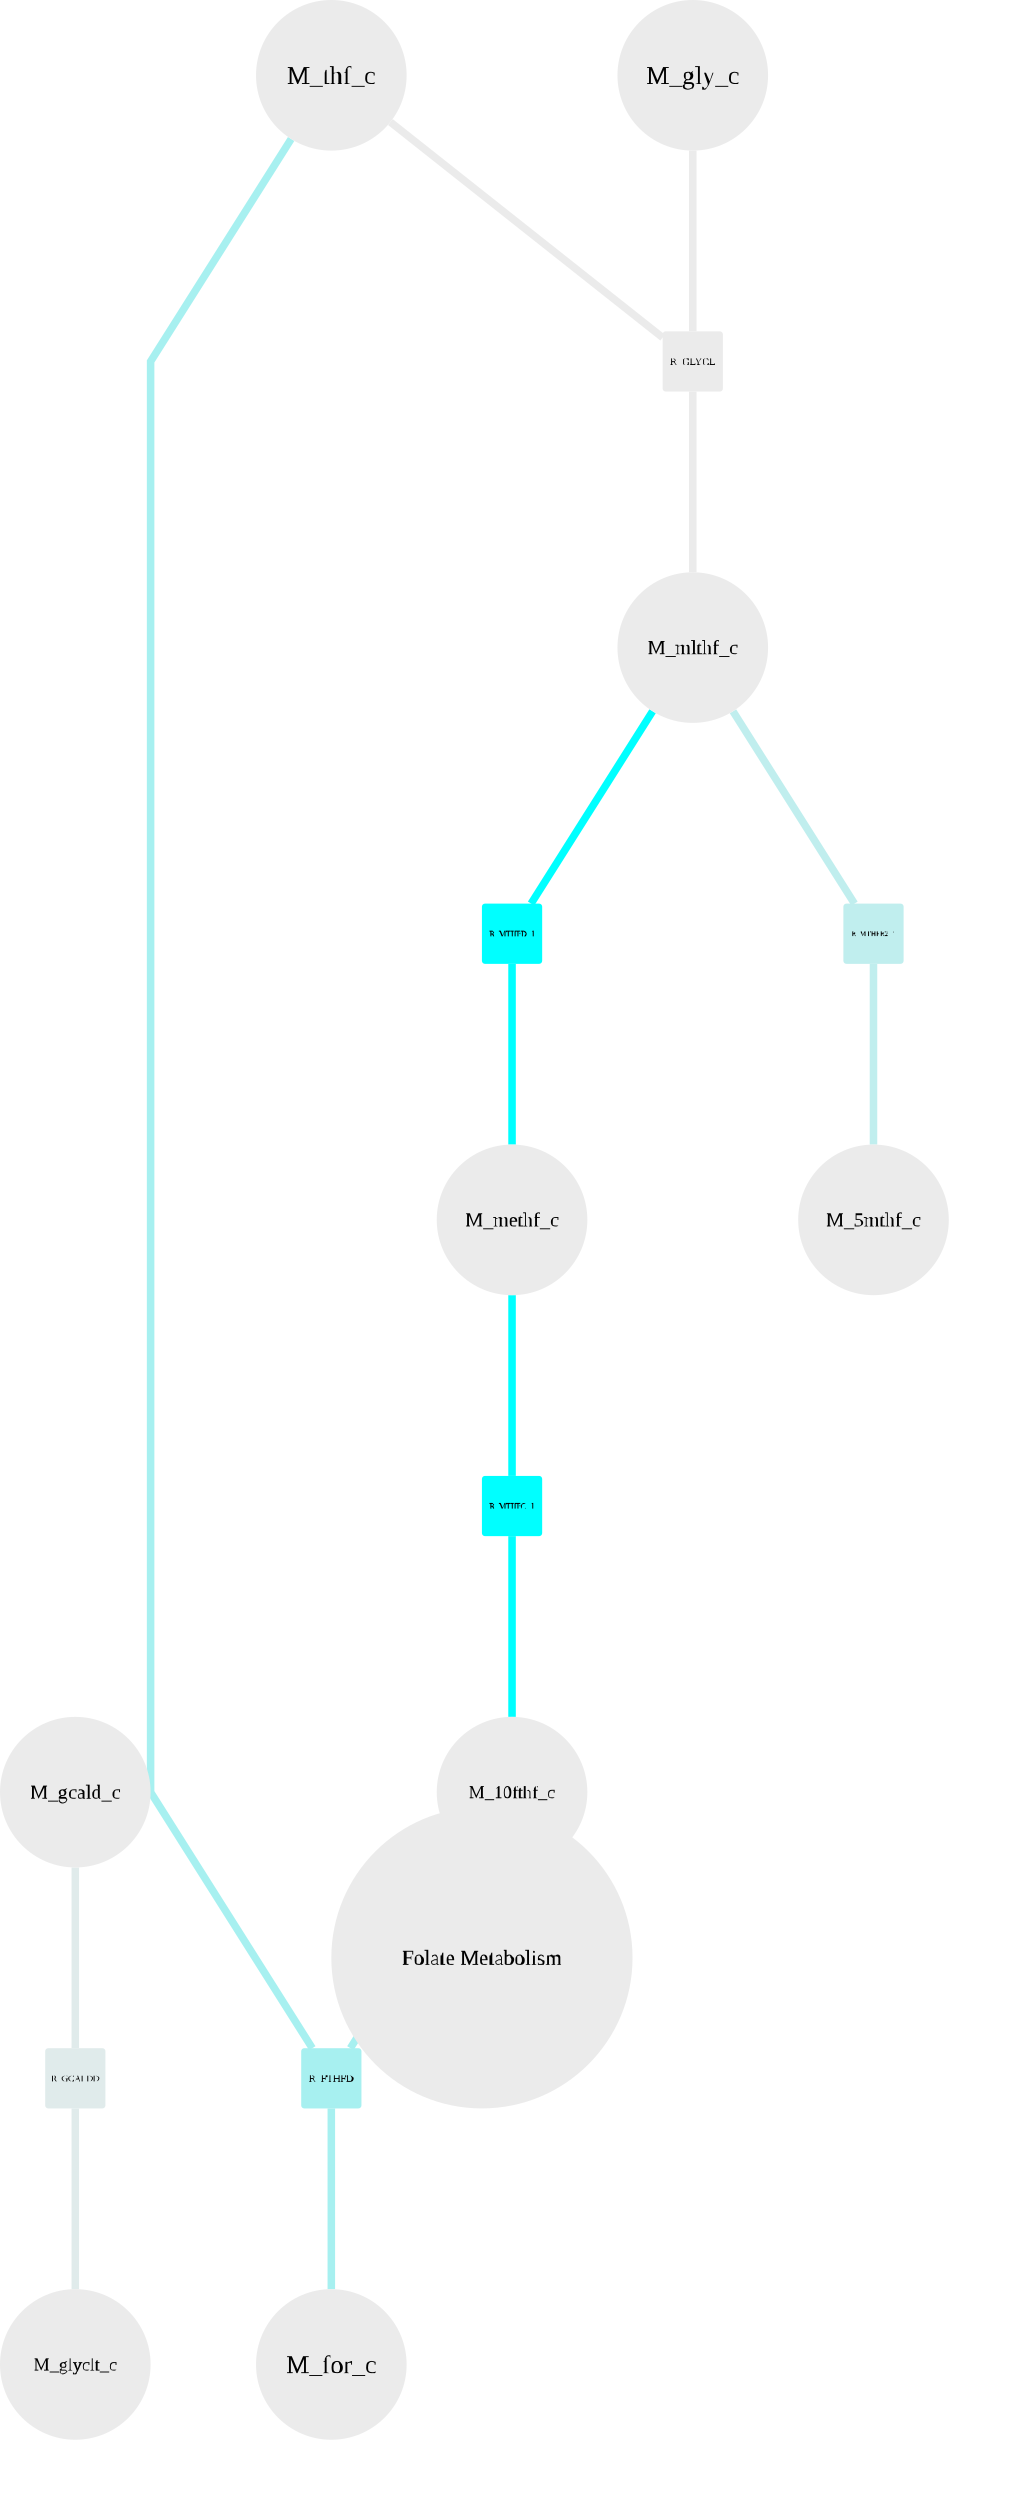
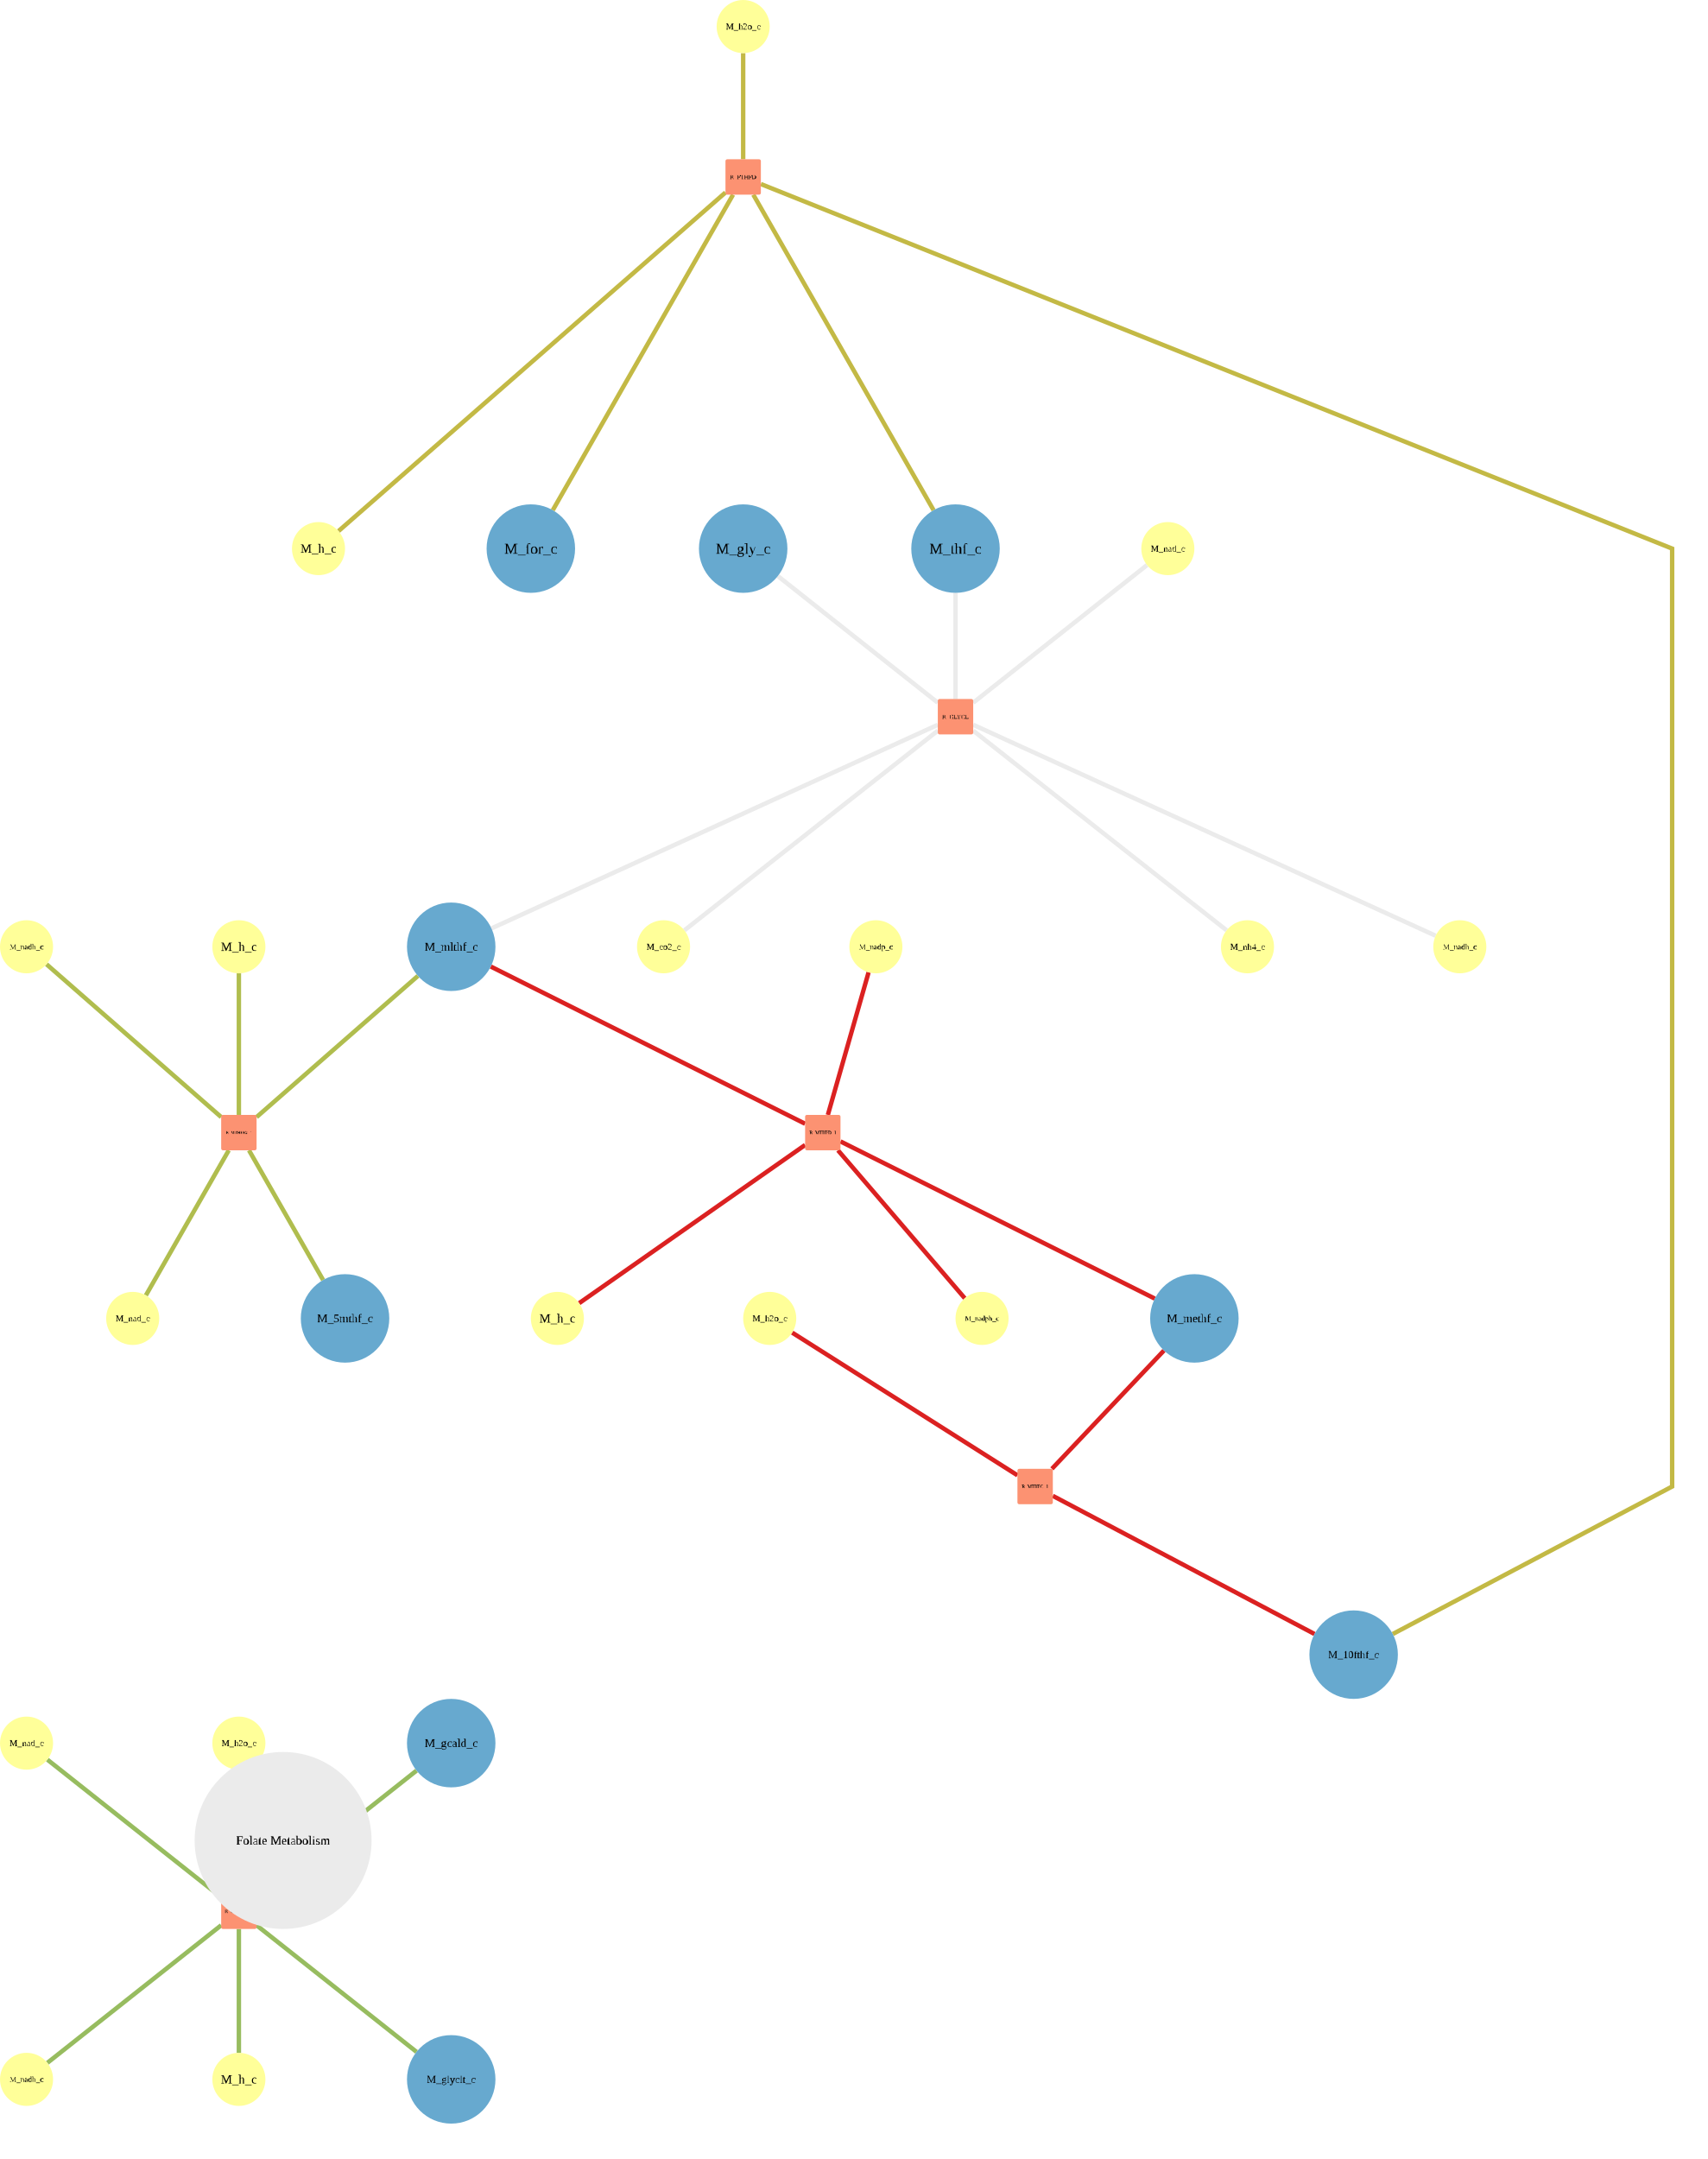
- <svg xmlns="http://www.w3.org/2000/svg" width="16.75" height="41.5" viewbox="0 0 26.75 51.5" version="1.1">
-   <rect width="16.75" height="41.5" fill="rgb(255,255,255)" />
-   <g desc="Graph" transform="translate(8,32.5) scale(1,-1)">
+ <svg xmlns="http://www.w3.org/2000/svg" width="48.25" height="61" viewbox="0 0 58.25 71" version="1.1">
+   <rect width="48.25" height="61" fill="rgb(255,255,255)" />
+   <g desc="Graph" transform="translate(8,52) scale(1,-1)">
    <g id="Edges" desc="This is the group of edges">
      <g id="0">
-         <path d="M -2.816,-1.5 L -5.5,2.75 -5.5,26.5 -3.167,30.193" fill="none" stroke-width="0.125" stroke-opacity="1" stroke="rgb(167,240,240)" />
+         <path d="M 12.5,46.562 L 1.564,36.994" fill="none" stroke-width="0.125" stroke-opacity="1" stroke="rgb(195,185,69)" />
      </g>
      <g id="1">
-         <path d="M -1.52,30.474 L 3,26.896" fill="none" stroke-width="0.125" stroke-opacity="1" stroke="rgb(235,235,235)" />
+         <path d="M 13,50.5 L 13,47.5" fill="none" stroke-width="0.125" stroke-opacity="1" stroke="rgb(195,185,69)" />
      </g>
      <g id="2">
-         <path d="M 3.5,26 L 3.5,23" fill="none" stroke-width="0.125" stroke-opacity="1" stroke="rgb(235,235,235)" />
+         <path d="M -6.686,24.756 L -1.75,20.438" fill="none" stroke-width="0.125" stroke-opacity="1" stroke="rgb(176,189,78)" />
      </g>
      <g id="3">
-         <path d="M 4.167,20.693 L 6.184,17.5" fill="none" stroke-width="0.125" stroke-opacity="1" stroke="rgb(192,238,238)" />
+         <path d="M -1.536,19.5 L -3.878,15.401" fill="none" stroke-width="0.125" stroke-opacity="1" stroke="rgb(176,189,78)" />
      </g>
      <g id="4">
-         <path d="M 0.5,7 L 0.5,4" fill="none" stroke-width="0.125" stroke-opacity="1" stroke="rgb(0,255,255)" />
+         <path d="M -1.25,24.5 L -1.25,20.5" fill="none" stroke-width="0.125" stroke-opacity="1" stroke="rgb(176,189,78)" />
      </g>
      <g id="5">
-         <path d="M -0.167,1.693 L -2.184,-1.5" fill="none" stroke-width="0.125" stroke-opacity="1" stroke="rgb(167,240,240)" />
+         <path d="M 16.544,24.529 L 15.393,20.5" fill="none" stroke-width="0.125" stroke-opacity="1" stroke="rgb(219,33,33)" />
      </g>
      <g id="6">
-         <path d="M 0.5,16.5 L 0.5,13.5" fill="none" stroke-width="0.125" stroke-opacity="1" stroke="rgb(0,255,255)" />
+         <path d="M 14.75,19.65 L 8.364,15.18" fill="none" stroke-width="0.125" stroke-opacity="1" stroke="rgb(219,33,33)" />
      </g>
      <g id="7">
-         <path d="M 0.5,11 L 0.5,8" fill="none" stroke-width="0.125" stroke-opacity="1" stroke="rgb(0,255,255)" />
+         <path d="M 15.679,19.5 L 19.262,15.319" fill="none" stroke-width="0.125" stroke-opacity="1" stroke="rgb(219,33,33)" />
      </g>
      <g id="8">
-         <path d="M -6.75,1.5 L -6.75,-1.5" fill="none" stroke-width="0.125" stroke-opacity="1" stroke="rgb(224,235,235)" />
+         <path d="M 14.384,14.349 L 20.75,10.317" fill="none" stroke-width="0.125" stroke-opacity="1" stroke="rgb(219,33,33)" />
      </g>
      <g id="9">
-         <path d="M 6.5,16.5 L 6.5,13.5" fill="none" stroke-width="0.125" stroke-opacity="1" stroke="rgb(192,238,238)" />
+         <path d="M 5.868,24.691 L 14.75,20.25" fill="none" stroke-width="0.125" stroke-opacity="1" stroke="rgb(219,33,33)" />
      </g>
      <g id="10">
-         <path d="M -2.5,-2.5 L -2.5,-5.5" fill="none" stroke-width="0.125" stroke-opacity="1" stroke="rgb(167,240,240)" />
+         <path d="M -0.75,-2.396 L 3.77,-5.974" fill="none" stroke-width="0.125" stroke-opacity="1" stroke="rgb(151,188,95)" />
      </g>
      <g id="11">
-         <path d="M 3.5,30 L 3.5,27" fill="none" stroke-width="0.125" stroke-opacity="1" stroke="rgb(235,235,235)" />
+         <path d="M 13.98,35.724 L 18.5,32.146" fill="none" stroke-width="0.125" stroke-opacity="1" stroke="rgb(235,235,235)" />
      </g>
      <g id="12">
-         <path d="M -6.75,-2.5 L -6.75,-5.5" fill="none" stroke-width="0.125" stroke-opacity="1" stroke="rgb(224,235,235)" />
+         <path d="M 3.77,1.974 L -0.75,-1.604" fill="none" stroke-width="0.125" stroke-opacity="1" stroke="rgb(151,188,95)" />
      </g>
      <g id="13">
-         <path d="M 2.833,20.693 L 0.816,17.5" fill="none" stroke-width="0.125" stroke-opacity="1" stroke="rgb(0,255,255)" />
+         <path d="M 12.714,46.5 L 7.62,37.585" fill="none" stroke-width="0.125" stroke-opacity="1" stroke="rgb(195,185,69)" />
+       </g>
+       <g id="14">
+         <path d="M -0.964,19.5 L 1.13,15.835" fill="none" stroke-width="0.125" stroke-opacity="1" stroke="rgb(176,189,78)" />
+       </g>
+       <g id="15">
+         <path d="M 24.89,13.843 L 21.724,10.5" fill="none" stroke-width="0.125" stroke-opacity="1" stroke="rgb(219,33,33)" />
+       </g>
+       <g id="16">
+         <path d="M 18.5,31.522 L 5.887,25.769" fill="none" stroke-width="0.125" stroke-opacity="1" stroke="rgb(235,235,235)" />
+       </g>
+       <g id="17">
+         <path d="M 19.5,31.522 L 32.568,25.561" fill="none" stroke-width="0.125" stroke-opacity="1" stroke="rgb(235,235,235)" />
+       </g>
+       <g id="18">
+         <path d="M 15.75,19.75 L 24.632,15.309" fill="none" stroke-width="0.125" stroke-opacity="1" stroke="rgb(219,33,33)" />
+       </g>
+       <g id="19">
+         <path d="M 31.355,5.833 L 39.25,10 39.25,36.5 13.5,46.8" fill="none" stroke-width="0.125" stroke-opacity="1" stroke="rgb(195,185,69)" />
+       </g>
+       <g id="20">
+         <path d="M 21.75,9.736 L 29.145,5.833" fill="none" stroke-width="0.125" stroke-opacity="1" stroke="rgb(219,33,33)" />
+       </g>
+       <g id="21">
+         <path d="M 3.809,24.427 L -0.75,20.438" fill="none" stroke-width="0.125" stroke-opacity="1" stroke="rgb(176,189,78)" />
+       </g>
+       <g id="22">
+         <path d="M 19,35.25 L 19,32.25" fill="none" stroke-width="0.125" stroke-opacity="1" stroke="rgb(235,235,235)" />
+       </g>
+       <g id="23">
+         <path d="M 13.286,46.5 L 18.38,37.585" fill="none" stroke-width="0.125" stroke-opacity="1" stroke="rgb(195,185,69)" />
+       </g>
+       <g id="24">
+         <path d="M 18.5,31.356 L 11.339,25.714" fill="none" stroke-width="0.125" stroke-opacity="1" stroke="rgb(235,235,235)" />
+       </g>
+       <g id="25">
+         <path d="M 19.5,31.356 L 26.661,25.714" fill="none" stroke-width="0.125" stroke-opacity="1" stroke="rgb(235,235,235)" />
+       </g>
+       <g id="26">
+         <path d="M 24.412,36.035 L 19.5,32.146" fill="none" stroke-width="0.125" stroke-opacity="1" stroke="rgb(235,235,235)" />
+       </g>
+       <g id="27">
+         <path d="M -1.25,2 L -1.25,-1.5" fill="none" stroke-width="0.125" stroke-opacity="1" stroke="rgb(151,188,95)" />
+       </g>
+       <g id="28">
+         <path d="M -1.25,-2.5 L -1.25,-6" fill="none" stroke-width="0.125" stroke-opacity="1" stroke="rgb(151,188,95)" />
+       </g>
+       <g id="29">
+         <path d="M -6.662,2.284 L -1.75,-1.604" fill="none" stroke-width="0.125" stroke-opacity="1" stroke="rgb(151,188,95)" />
+       </g>
+       <g id="30">
+         <path d="M -1.75,-2.396 L -6.662,-6.284" fill="none" stroke-width="0.125" stroke-opacity="1" stroke="rgb(151,188,95)" />
      </g>
    </g>
    <g id="Nodes" desc="This is the group of nodes">
      <g id="0">
-         <ellipse cx="-2.5" cy="31.25" rx="1.25" ry="1.25" fill="rgb(235,235,235)" fill-opacity="1" />
-         <text x="-2.5" y="-31.107" font-size="0.429" text-anchor="middle" transform="scale(1,-1)" stroke-width="0" fill="rgb(0,0,0)" fill-opacity="1">M_thf_c</text>
+         <ellipse cx="1" cy="36.5" rx="0.75" ry="0.75" fill="rgb(255,255,153)" fill-opacity="1" />
+         <text x="1" y="-36.38" font-size="0.36" text-anchor="middle" transform="scale(1,-1)" stroke-width="0" fill="rgb(0,0,0)" fill-opacity="1">M_h_c</text>
      </g>
      <g id="1">
-         <ellipse cx="3.5" cy="21.75" rx="1.25" ry="1.25" fill="rgb(235,235,235)" fill-opacity="1" />
-         <text x="3.5" y="-21.639" font-size="0.333" text-anchor="middle" transform="scale(1,-1)" stroke-width="0" fill="rgb(0,0,0)" fill-opacity="1">M_mlthf_c</text>
+         <ellipse cx="13" cy="51.25" rx="0.75" ry="0.75" fill="rgb(255,255,153)" fill-opacity="1" />
+         <text x="13" y="-51.164" font-size="0.257" text-anchor="middle" transform="scale(1,-1)" stroke-width="0" fill="rgb(0,0,0)" fill-opacity="1">M_h2o_c</text>
      </g>
      <g id="2">
-         <ellipse cx="-6.75" cy="-6.75" rx="1.25" ry="1.25" fill="rgb(235,235,235)" fill-opacity="1" />
-         <text x="-6.75" y="6.85" font-size="0.3" text-anchor="middle" transform="scale(1,-1)" stroke-width="0" fill="rgb(0,0,0)" fill-opacity="1">M_glyclt_c</text>
+         <ellipse cx="-7.25" cy="25.25" rx="0.75" ry="0.75" fill="rgb(255,255,153)" fill-opacity="1" />
+         <text x="-7.25" y="-25.175" font-size="0.225" text-anchor="middle" transform="scale(1,-1)" stroke-width="0" fill="rgb(0,0,0)" fill-opacity="1">M_nadh_c</text>
      </g>
      <g id="3">
-         <ellipse cx="3.5" cy="31.25" rx="1.25" ry="1.25" fill="rgb(235,235,235)" fill-opacity="1" />
-         <text x="3.5" y="-31.107" font-size="0.429" text-anchor="middle" transform="scale(1,-1)" stroke-width="0" fill="rgb(0,0,0)" fill-opacity="1">M_gly_c</text>
+         <ellipse cx="-4.25" cy="14.75" rx="0.75" ry="0.75" fill="rgb(255,255,153)" fill-opacity="1" />
+         <text x="-4.25" y="-14.664" font-size="0.257" text-anchor="middle" transform="scale(1,-1)" stroke-width="0" fill="rgb(0,0,0)" fill-opacity="1">M_nad_c</text>
      </g>
      <g id="4">
-         <ellipse cx="-6.75" cy="2.75" rx="1.25" ry="1.25" fill="rgb(235,235,235)" fill-opacity="1" />
-         <text x="-6.75" y="-2.639" font-size="0.333" text-anchor="middle" transform="scale(1,-1)" stroke-width="0" fill="rgb(0,0,0)" fill-opacity="1">M_gcald_c</text>
+         <ellipse cx="-1.25" cy="25.25" rx="0.75" ry="0.75" fill="rgb(255,255,153)" fill-opacity="1" />
+         <text x="-1.25" y="-25.13" font-size="0.36" text-anchor="middle" transform="scale(1,-1)" stroke-width="0" fill="rgb(0,0,0)" fill-opacity="1">M_h_c</text>
      </g>
      <g id="5">
-         <rect x="3" y="26" width="1" height="1" rx="0.05" ry="0.05" fill="rgb(235,235,235)" fill-opacity="1" />
-         <text x="3.5" y="-26.443" font-size="0.171" text-anchor="middle" transform="scale(1,-1)" stroke-width="0" fill="rgb(0,0,0)" fill-opacity="1">R_GLYCL</text>
+         <ellipse cx="16.75" cy="25.25" rx="0.75" ry="0.75" fill="rgb(255,255,153)" fill-opacity="1" />
+         <text x="16.75" y="-25.175" font-size="0.225" text-anchor="middle" transform="scale(1,-1)" stroke-width="0" fill="rgb(0,0,0)" fill-opacity="1">M_nadp_c</text>
      </g>
      <g id="6">
-         <ellipse cx="-2.5" cy="-6.75" rx="1.25" ry="1.25" fill="rgb(235,235,235)" fill-opacity="1" />
-         <text x="-2.5" y="6.893" font-size="0.429" text-anchor="middle" transform="scale(1,-1)" stroke-width="0" fill="rgb(0,0,0)" fill-opacity="1">M_for_c</text>
+         <ellipse cx="7.75" cy="14.75" rx="0.75" ry="0.75" fill="rgb(255,255,153)" fill-opacity="1" />
+         <text x="7.75" y="-14.63" font-size="0.36" text-anchor="middle" transform="scale(1,-1)" stroke-width="0" fill="rgb(0,0,0)" fill-opacity="1">M_h_c</text>
      </g>
      <g id="7">
-         <rect x="-7.25" y="-2.5" width="1" height="1" rx="0.05" ry="0.05" fill="rgb(224,235,235)" fill-opacity="1" />
-         <text x="-6.75" y="2.05" font-size="0.15" text-anchor="middle" transform="scale(1,-1)" stroke-width="0" fill="rgb(0,0,0)" fill-opacity="1">R_GCALDD</text>
+         <ellipse cx="19.75" cy="14.75" rx="0.75" ry="0.75" fill="rgb(255,255,153)" fill-opacity="1" />
+         <text x="19.75" y="-14.683" font-size="0.2" text-anchor="middle" transform="scale(1,-1)" stroke-width="0" fill="rgb(0,0,0)" fill-opacity="1">M_nadph_c</text>
      </g>
      <g id="8">
-         <rect x="0" y="7" width="1" height="1" rx="0.05" ry="0.05" fill="rgb(0,255,255)" fill-opacity="1" />
-         <text x="0.5" y="-7.456" font-size="0.133" text-anchor="middle" transform="scale(1,-1)" stroke-width="0" fill="rgb(0,0,0)" fill-opacity="1">R_MTHFC_1</text>
+         <ellipse cx="13.75" cy="14.75" rx="0.75" ry="0.75" fill="rgb(255,255,153)" fill-opacity="1" />
+         <text x="13.75" y="-14.664" font-size="0.257" text-anchor="middle" transform="scale(1,-1)" stroke-width="0" fill="rgb(0,0,0)" fill-opacity="1">M_h2o_c</text>
      </g>
      <g id="9">
-         <ellipse cx="0.5" cy="12.25" rx="1.25" ry="1.25" fill="rgb(235,235,235)" fill-opacity="1" />
-         <text x="0.5" y="-12.139" font-size="0.333" text-anchor="middle" transform="scale(1,-1)" stroke-width="0" fill="rgb(0,0,0)" fill-opacity="1">M_methf_c</text>
+         <ellipse cx="-7.25" cy="-6.75" rx="0.75" ry="0.75" fill="rgb(255,255,153)" fill-opacity="1" />
+         <text x="-7.25" y="6.825" font-size="0.225" text-anchor="middle" transform="scale(1,-1)" stroke-width="0" fill="rgb(0,0,0)" fill-opacity="1">M_nadh_c</text>
      </g>
      <g id="10">
-         <ellipse cx="0.5" cy="2.75" rx="1.25" ry="1.25" fill="rgb(235,235,235)" fill-opacity="1" />
-         <text x="0.5" y="-2.65" font-size="0.3" text-anchor="middle" transform="scale(1,-1)" stroke-width="0" fill="rgb(0,0,0)" fill-opacity="1">M_10fthf_c</text>
+         <ellipse cx="1.75" cy="14.75" rx="1.25" ry="1.25" fill="rgb(103,169,207)" fill-opacity="1" />
+         <text x="1.75" y="-14.639" font-size="0.333" text-anchor="middle" transform="scale(1,-1)" stroke-width="0" fill="rgb(0,0,0)" fill-opacity="1">M_5mthf_c</text>
      </g>
      <g id="11">
-         <rect x="0" y="16.5" width="1" height="1" rx="0.05" ry="0.05" fill="rgb(0,255,255)" fill-opacity="1" />
-         <text x="0.5" y="-16.956" font-size="0.133" text-anchor="middle" transform="scale(1,-1)" stroke-width="0" fill="rgb(0,0,0)" fill-opacity="1">R_MTHFD_1</text>
+         <ellipse cx="30.25" cy="5.25" rx="1.25" ry="1.25" fill="rgb(103,169,207)" fill-opacity="1" />
+         <text x="30.25" y="-5.15" font-size="0.3" text-anchor="middle" transform="scale(1,-1)" stroke-width="0" fill="rgb(0,0,0)" fill-opacity="1">M_10fthf_c</text>
      </g>
      <g id="12">
-         <rect x="6" y="16.5" width="1" height="1" rx="0.05" ry="0.05" fill="rgb(192,238,238)" fill-opacity="1" />
-         <text x="6.5" y="-16.96" font-size="0.12" text-anchor="middle" transform="scale(1,-1)" stroke-width="0" fill="rgb(0,0,0)" fill-opacity="1">R_MTHFR2_1</text>
+         <rect x="12.5" y="46.5" width="1" height="1" rx="0.05" ry="0.05" fill="rgb(252,146,114)" fill-opacity="1" />
+         <text x="13" y="-46.943" font-size="0.171" text-anchor="middle" transform="scale(1,-1)" stroke-width="0" fill="rgb(0,0,0)" fill-opacity="1">R_FTHFD</text>
      </g>
      <g id="13">
-         <rect x="-3" y="-2.5" width="1" height="1" rx="0.05" ry="0.05" fill="rgb(167,240,240)" fill-opacity="1" />
-         <text x="-2.5" y="2.057" font-size="0.171" text-anchor="middle" transform="scale(1,-1)" stroke-width="0" fill="rgb(0,0,0)" fill-opacity="1">R_FTHFD</text>
+         <rect x="-1.75" y="19.5" width="1" height="1" rx="0.05" ry="0.05" fill="rgb(252,146,114)" fill-opacity="1" />
+         <text x="-1.25" y="-19.96" font-size="0.12" text-anchor="middle" transform="scale(1,-1)" stroke-width="0" fill="rgb(0,0,0)" fill-opacity="1">R_MTHFR2_1</text>
      </g>
      <g id="14">
-         <ellipse cx="6.5" cy="12.25" rx="1.25" ry="1.25" fill="rgb(235,235,235)" fill-opacity="1" />
-         <text x="6.5" y="-12.139" font-size="0.333" text-anchor="middle" transform="scale(1,-1)" stroke-width="0" fill="rgb(0,0,0)" fill-opacity="1">M_5mthf_c</text>
+         <rect x="14.75" y="19.5" width="1" height="1" rx="0.05" ry="0.05" fill="rgb(252,146,114)" fill-opacity="1" />
+         <text x="15.25" y="-19.956" font-size="0.133" text-anchor="middle" transform="scale(1,-1)" stroke-width="0" fill="rgb(0,0,0)" fill-opacity="1">R_MTHFD_1</text>
      </g>
      <g id="15">
+         <ellipse cx="-7.25" cy="2.75" rx="0.75" ry="0.75" fill="rgb(255,255,153)" fill-opacity="1" />
+         <text x="-7.25" y="-2.664" font-size="0.257" text-anchor="middle" transform="scale(1,-1)" stroke-width="0" fill="rgb(0,0,0)" fill-opacity="1">M_nad_c</text>
+       </g>
+       <g id="16">
+         <ellipse cx="7" cy="36.5" rx="1.25" ry="1.25" fill="rgb(103,169,207)" fill-opacity="1" />
+         <text x="7" y="-36.357" font-size="0.429" text-anchor="middle" transform="scale(1,-1)" stroke-width="0" fill="rgb(0,0,0)" fill-opacity="1">M_for_c</text>
+       </g>
+       <g id="17">
+         <rect x="20.75" y="9.5" width="1" height="1" rx="0.05" ry="0.05" fill="rgb(252,146,114)" fill-opacity="1" />
+         <text x="21.25" y="-9.956" font-size="0.133" text-anchor="middle" transform="scale(1,-1)" stroke-width="0" fill="rgb(0,0,0)" fill-opacity="1">R_MTHFC_1</text>
+       </g>
+       <g id="18">
+         <ellipse cx="-1.25" cy="-6.75" rx="0.75" ry="0.75" fill="rgb(255,255,153)" fill-opacity="1" />
+         <text x="-1.25" y="6.87" font-size="0.36" text-anchor="middle" transform="scale(1,-1)" stroke-width="0" fill="rgb(0,0,0)" fill-opacity="1">M_h_c</text>
+       </g>
+       <g id="19">
+         <rect x="-1.75" y="-2.5" width="1" height="1" rx="0.05" ry="0.05" fill="rgb(252,146,114)" fill-opacity="1" />
+         <text x="-1.25" y="2.05" font-size="0.15" text-anchor="middle" transform="scale(1,-1)" stroke-width="0" fill="rgb(0,0,0)" fill-opacity="1">R_GCALDD</text>
+       </g>
+       <g id="20">
+         <ellipse cx="-1.25" cy="2.75" rx="0.75" ry="0.75" fill="rgb(255,255,153)" fill-opacity="1" />
+         <text x="-1.25" y="-2.664" font-size="0.257" text-anchor="middle" transform="scale(1,-1)" stroke-width="0" fill="rgb(0,0,0)" fill-opacity="1">M_h2o_c</text>
+       </g>
+       <g id="21">
+         <rect x="18.5" y="31.25" width="1" height="1" rx="0.05" ry="0.05" fill="rgb(252,146,114)" fill-opacity="1" />
+         <text x="19" y="-31.693" font-size="0.171" text-anchor="middle" transform="scale(1,-1)" stroke-width="0" fill="rgb(0,0,0)" fill-opacity="1">R_GLYCL</text>
+       </g>
+       <g id="22">
+         <ellipse cx="10.75" cy="25.25" rx="0.75" ry="0.75" fill="rgb(255,255,153)" fill-opacity="1" />
+         <text x="10.75" y="-25.164" font-size="0.257" text-anchor="middle" transform="scale(1,-1)" stroke-width="0" fill="rgb(0,0,0)" fill-opacity="1">M_co2_c</text>
+       </g>
+       <g id="23">
+         <ellipse cx="4.75" cy="2.75" rx="1.25" ry="1.25" fill="rgb(103,169,207)" fill-opacity="1" />
+         <text x="4.75" y="-2.639" font-size="0.333" text-anchor="middle" transform="scale(1,-1)" stroke-width="0" fill="rgb(0,0,0)" fill-opacity="1">M_gcald_c</text>
+       </g>
+       <g id="24">
+         <ellipse cx="13" cy="36.5" rx="1.25" ry="1.25" fill="rgb(103,169,207)" fill-opacity="1" />
+         <text x="13" y="-36.357" font-size="0.429" text-anchor="middle" transform="scale(1,-1)" stroke-width="0" fill="rgb(0,0,0)" fill-opacity="1">M_gly_c</text>
+       </g>
+       <g id="25">
+         <ellipse cx="4.75" cy="-6.75" rx="1.25" ry="1.25" fill="rgb(103,169,207)" fill-opacity="1" />
+         <text x="4.75" y="6.85" font-size="0.3" text-anchor="middle" transform="scale(1,-1)" stroke-width="0" fill="rgb(0,0,0)" fill-opacity="1">M_glyclt_c</text>
+       </g>
+       <g id="26">
+         <ellipse cx="4.75" cy="25.25" rx="1.25" ry="1.25" fill="rgb(103,169,207)" fill-opacity="1" />
+         <text x="4.75" y="-25.139" font-size="0.333" text-anchor="middle" transform="scale(1,-1)" stroke-width="0" fill="rgb(0,0,0)" fill-opacity="1">M_mlthf_c</text>
+       </g>
+       <g id="27">
+         <ellipse cx="19" cy="36.5" rx="1.25" ry="1.25" fill="rgb(103,169,207)" fill-opacity="1" />
+         <text x="19" y="-36.357" font-size="0.429" text-anchor="middle" transform="scale(1,-1)" stroke-width="0" fill="rgb(0,0,0)" fill-opacity="1">M_thf_c</text>
+       </g>
+       <g id="28">
+         <ellipse cx="25.75" cy="14.75" rx="1.25" ry="1.25" fill="rgb(103,169,207)" fill-opacity="1" />
+         <text x="25.75" y="-14.639" font-size="0.333" text-anchor="middle" transform="scale(1,-1)" stroke-width="0" fill="rgb(0,0,0)" fill-opacity="1">M_methf_c</text>
+       </g>
+       <g id="29">
+         <ellipse cx="27.25" cy="25.25" rx="0.75" ry="0.75" fill="rgb(255,255,153)" fill-opacity="1" />
+         <text x="27.25" y="-25.164" font-size="0.257" text-anchor="middle" transform="scale(1,-1)" stroke-width="0" fill="rgb(0,0,0)" fill-opacity="1">M_nh4_c</text>
+       </g>
+       <g id="30">
+         <ellipse cx="25" cy="36.5" rx="0.75" ry="0.75" fill="rgb(255,255,153)" fill-opacity="1" />
+         <text x="25" y="-36.414" font-size="0.257" text-anchor="middle" transform="scale(1,-1)" stroke-width="0" fill="rgb(0,0,0)" fill-opacity="1">M_nad_c</text>
+       </g>
+       <g id="31">
+         <ellipse cx="33.25" cy="25.25" rx="0.75" ry="0.75" fill="rgb(255,255,153)" fill-opacity="1" />
+         <text x="33.25" y="-25.175" font-size="0.225" text-anchor="middle" transform="scale(1,-1)" stroke-width="0" fill="rgb(0,0,0)" fill-opacity="1">M_nadh_c</text>
+       </g>
+       <g id="32">
        <ellipse cx="0" cy="0" rx="2.5" ry="2.5" fill="rgb(235,235,235)" fill-opacity="1" />
        <text x="0" y="0.118" font-size="0.353" text-anchor="middle" transform="scale(1,-1)" stroke-width="0" fill="rgb(0,0,0)" fill-opacity="1">Folate Metabolism</text>
      </g>
    </g>
  </g>
</svg>
